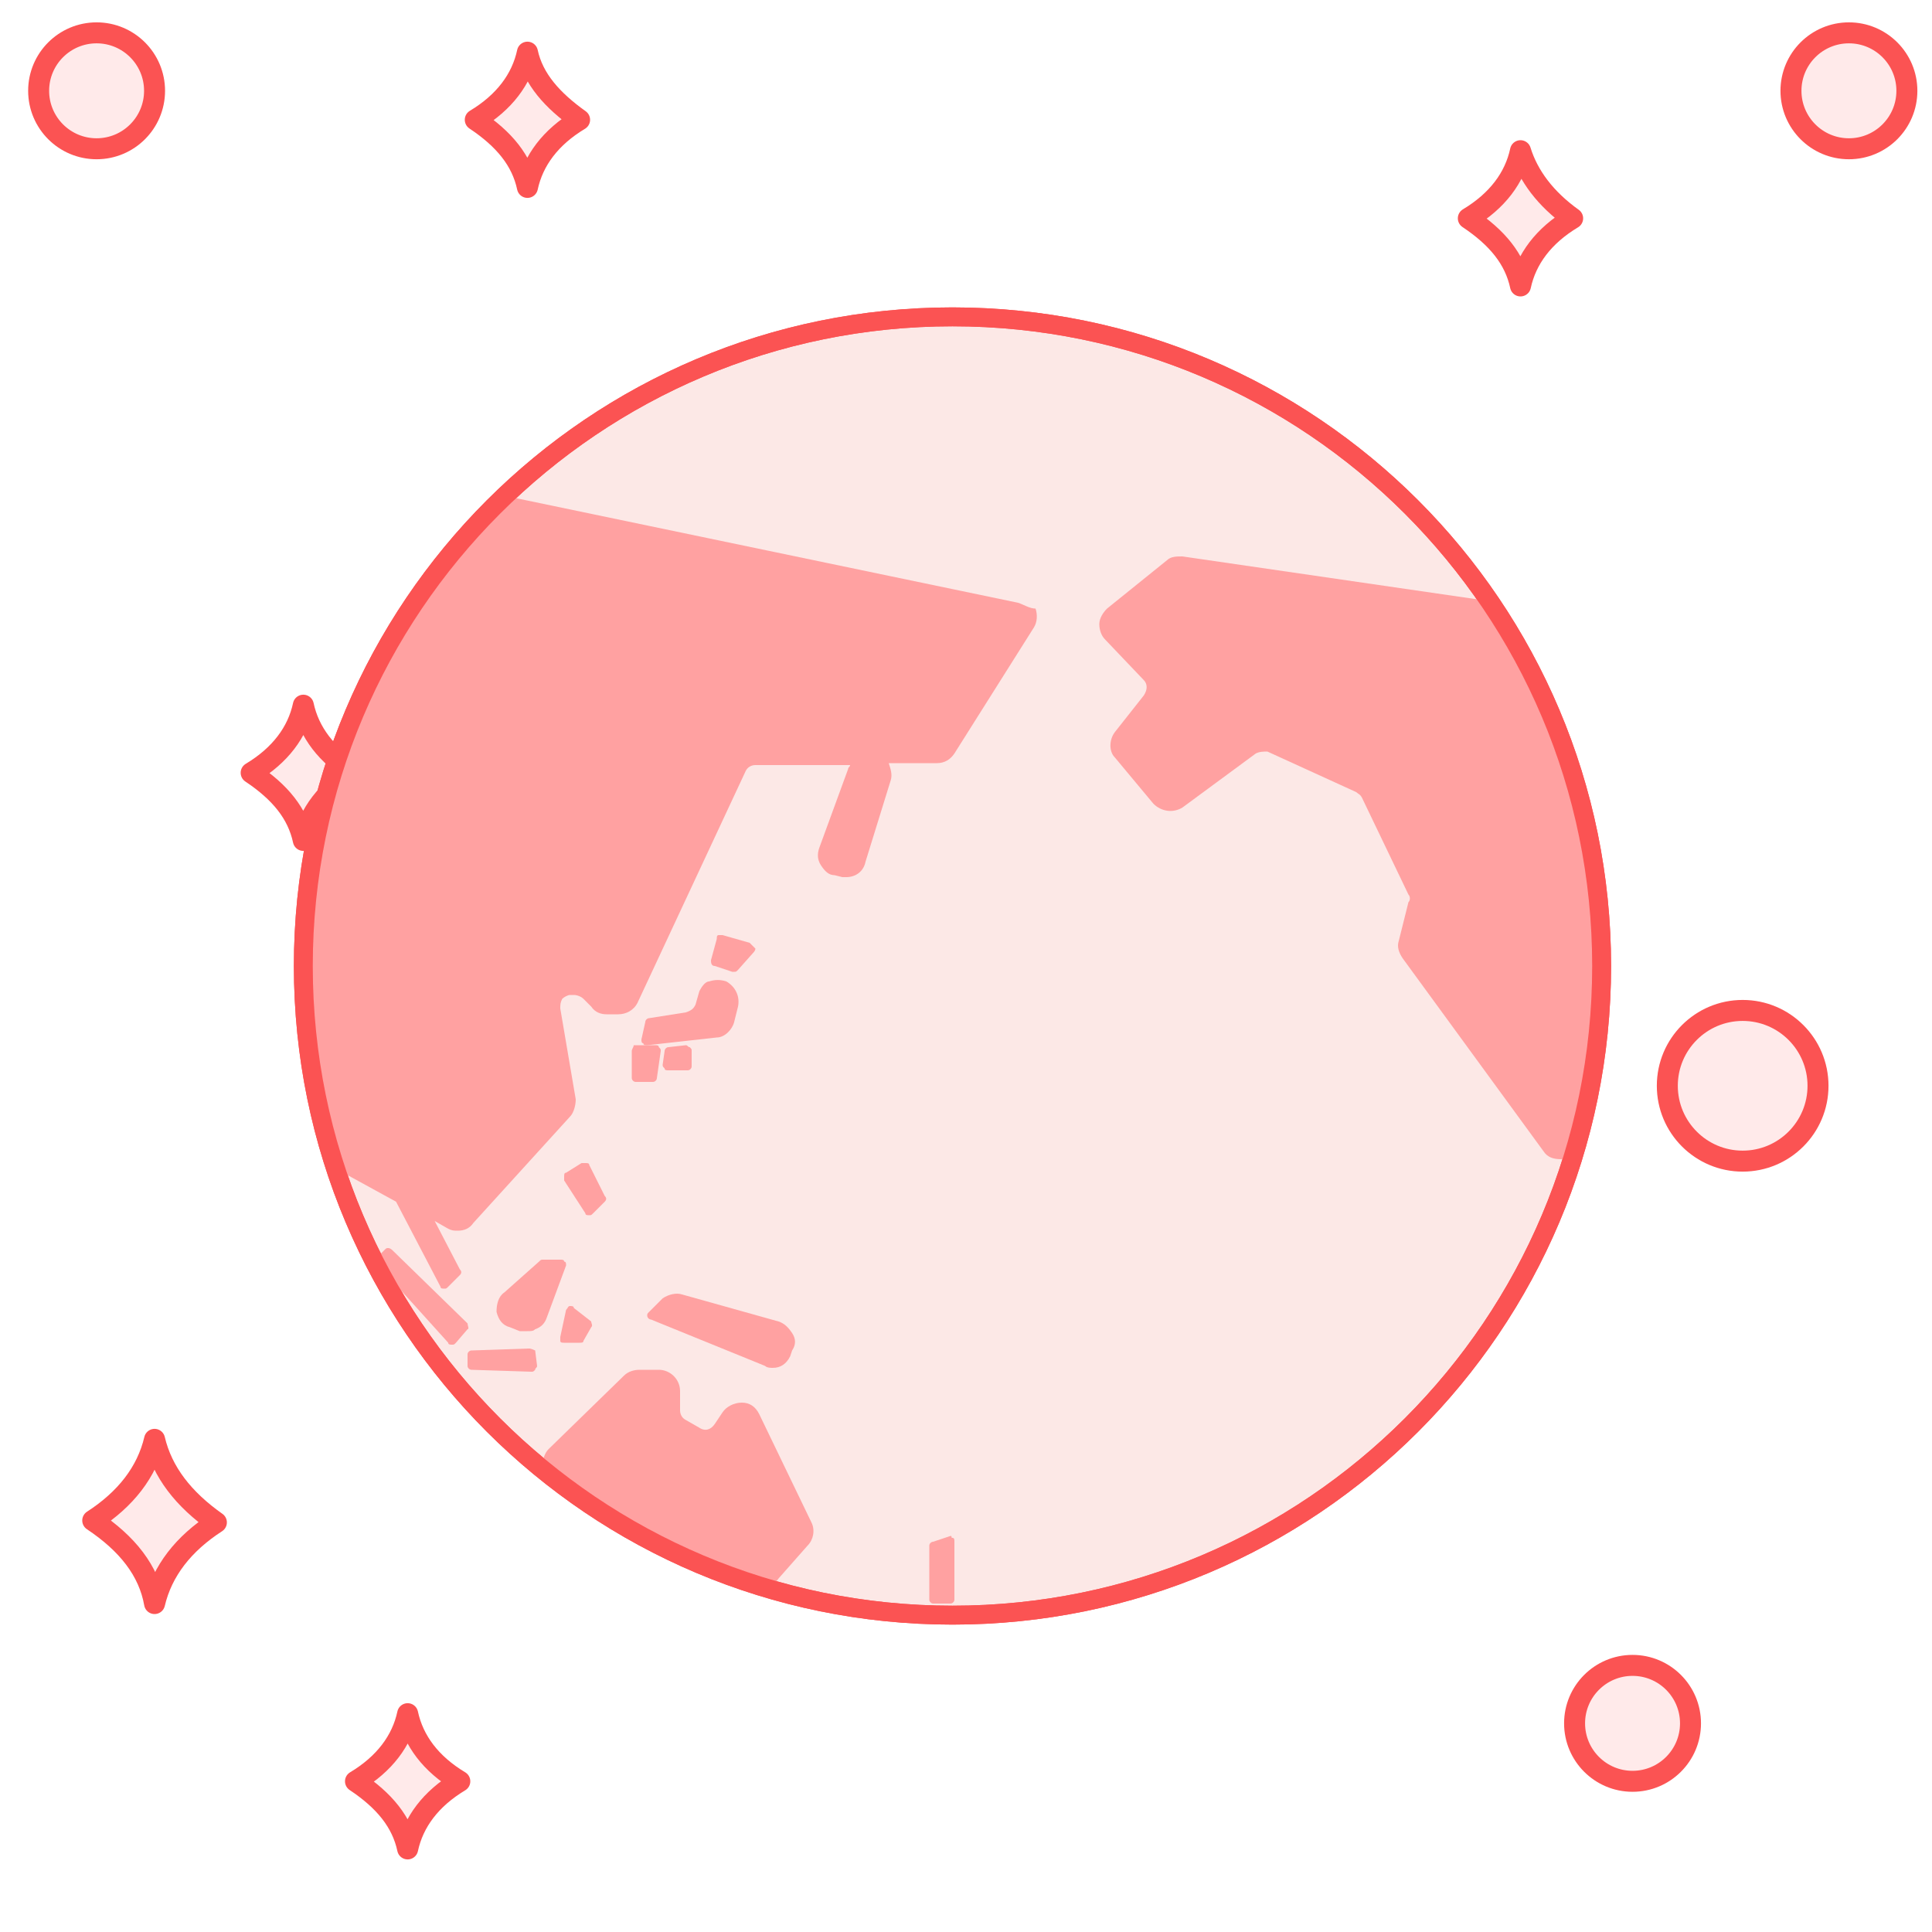
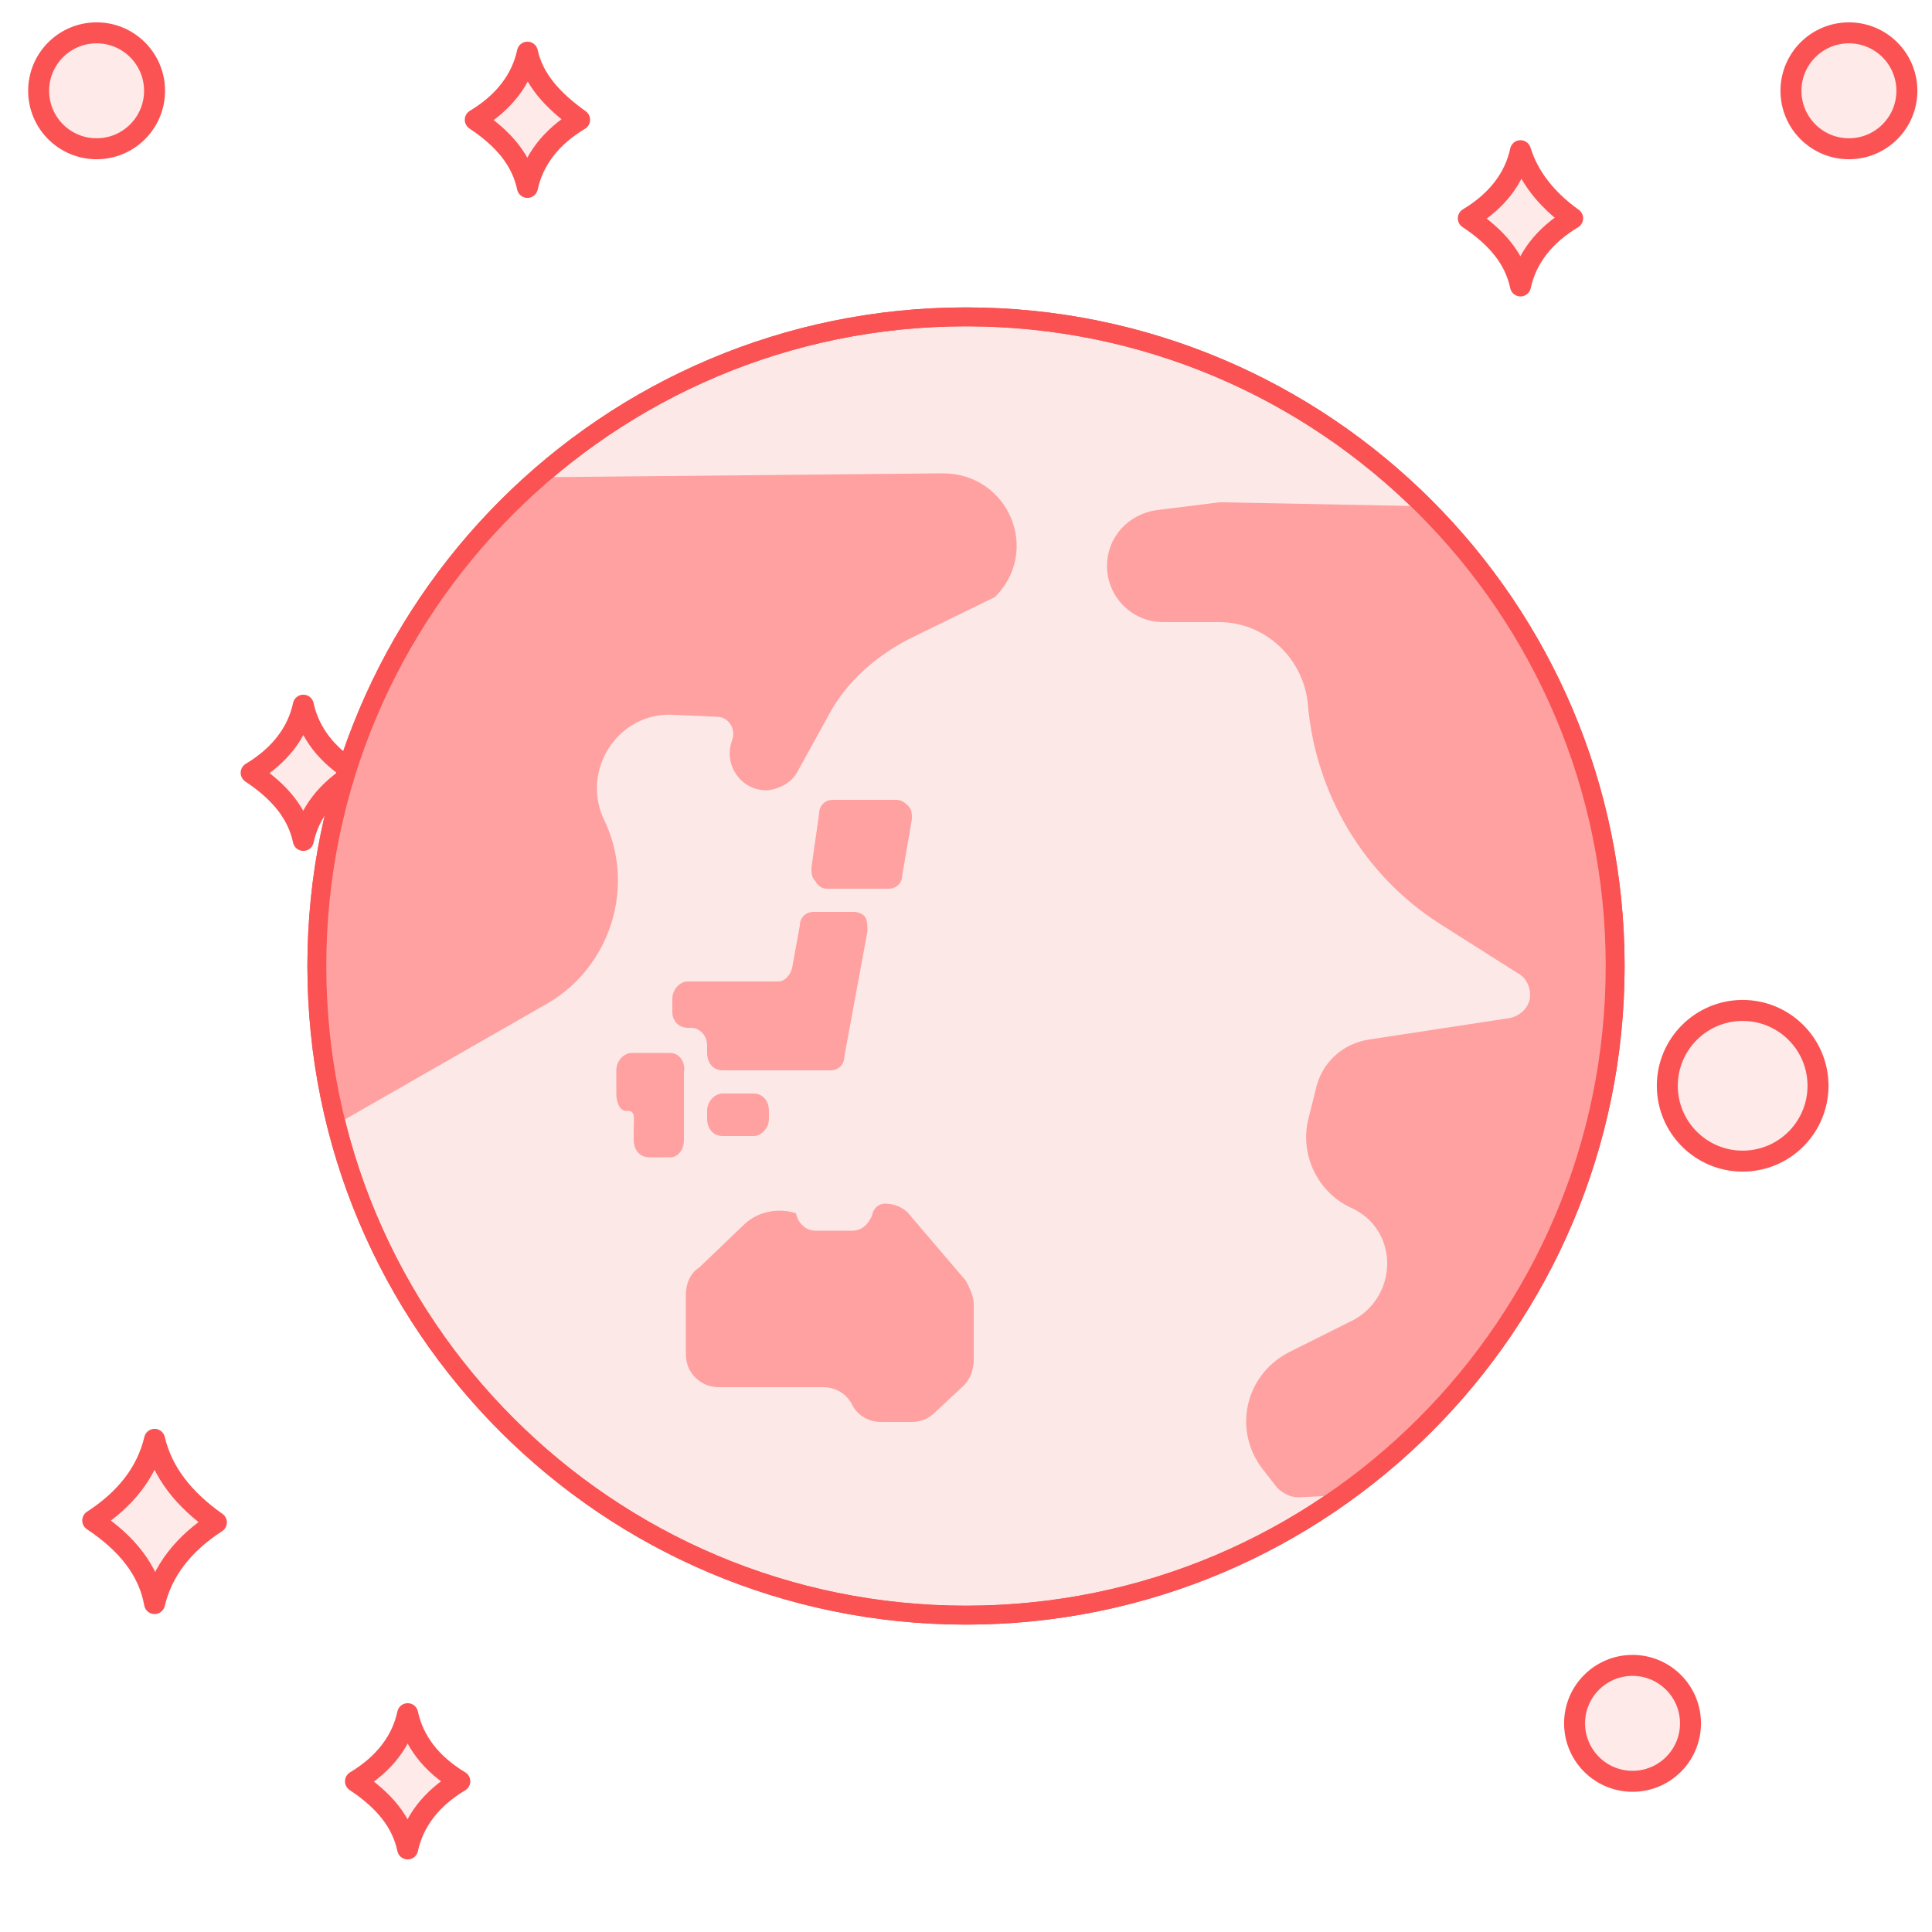
<svg xmlns="http://www.w3.org/2000/svg" version="1.1" id="レイヤー_1" x="0px" y="0px" viewBox="0 0 100 100" style="enable-background:new 0 0 100 100;" xml:space="preserve">
  <style type="text/css">
	.st0{fill:#FFEAEA;stroke:#FB5353;stroke-width:1.086;stroke-miterlimit:10;}
	.st1{fill:#FFEAEA;stroke:#FB5353;stroke-width:1.086;stroke-linejoin:round;stroke-miterlimit:10;}
	.st2{fill:#FCE8E6;stroke:#FB5353;stroke-width:0.978;stroke-miterlimit:10;}
	.st3{fill:#FFA1A1;}
	.st4{fill:none;stroke:#FB5353;stroke-width:0.978;stroke-miterlimit:10;}
</style>
  <circle class="st0" cx="90.2" cy="56.2" r="3.9" />
  <path class="st1" d="M15.7,36.5c-0.3,1.4-1.2,2.6-2.7,3.5c1.5,1,2.4,2.1,2.7,3.5c0.3-1.4,1.2-2.6,2.7-3.5  C16.9,39.1,16,37.9,15.7,36.5z" />
  <path class="st1" d="M27.3,2.7c-0.3,1.4-1.2,2.6-2.7,3.5c1.5,1,2.4,2.1,2.7,3.5c0.3-1.4,1.2-2.6,2.7-3.5C28.6,5.2,27.6,4.1,27.3,2.7  z" />
  <circle class="st0" cx="84.5" cy="89.2" r="3" />
  <circle class="st0" cx="95.7" cy="4.7" r="3" />
  <circle class="st0" cx="5" cy="4.7" r="3" />
  <path class="st1" d="M78.7,7.8c-0.3,1.4-1.2,2.6-2.7,3.5c1.5,1,2.4,2.1,2.7,3.5c0.3-1.4,1.2-2.6,2.7-3.5C80,10.3,79.1,9.1,78.7,7.8z  " />
  <path class="st1" d="M21.1,88.7c-0.3,1.4-1.2,2.6-2.7,3.5c1.5,1,2.4,2.1,2.7,3.5c0.3-1.4,1.2-2.6,2.7-3.5  C22.3,91.3,21.4,90.1,21.1,88.7z" />
  <path class="st1" d="M8,74.5c-0.4,1.7-1.5,3.1-3.2,4.2C6.6,79.9,7.7,81.3,8,83c0.4-1.7,1.5-3.1,3.2-4.2C9.5,77.6,8.4,76.2,8,74.5z" />
+   <circle class="st2" cx="50" cy="50" r="33.6" />
  <g>
-     <circle class="st2" cx="49.3" cy="50" r="33.6" />
-     <g>
-       <path class="st3" d="M52.7,31.2l-26.4-5.5c-0.4-0.1-0.7,0-1,0.3c-6.4,6.4-9.9,14.9-9.9,23.9c0,3.4,0.5,6.8,1.5,10    c0.1,0.3,0.3,0.5,0.5,0.6l3.1,1.7l2.3,4.4c0,0.1,0.1,0.1,0.2,0.1l0,0c0.1,0,0.1,0,0.2-0.1l0.6-0.6c0.1-0.1,0.1-0.2,0-0.3l-1.3-2.5    l0.7,0.4c0.2,0.1,0.3,0.1,0.5,0.1c0.3,0,0.6-0.1,0.8-0.4l5-5.5c0.2-0.2,0.3-0.6,0.3-0.9L29,52.2c0-0.2,0-0.3,0.1-0.5    c0.1-0.1,0.3-0.2,0.4-0.2h0.2c0.2,0,0.4,0.1,0.5,0.2l0.4,0.4c0.2,0.3,0.5,0.4,0.8,0.4H32c0.4,0,0.8-0.2,1-0.6l5.6-12    c0.1-0.2,0.3-0.3,0.5-0.3H44c0,0.1-0.1,0.1-0.1,0.2l-1.5,4.1c-0.1,0.3-0.1,0.6,0.1,0.9c0.2,0.3,0.4,0.5,0.7,0.5l0.4,0.1    c0.1,0,0.2,0,0.2,0c0.5,0,0.9-0.3,1-0.8l1.3-4.2c0.1-0.3,0-0.6-0.1-0.9h2.5c0.4,0,0.7-0.2,0.9-0.5l4.1-6.5c0.2-0.3,0.2-0.7,0.1-1    C53.3,31.5,53,31.3,52.7,31.2z" />
-       <path class="st3" d="M39.3,73.2c-0.2-0.4-0.5-0.6-0.9-0.6s-0.8,0.2-1,0.5l0,0L37,73.7c-0.2,0.3-0.5,0.4-0.8,0.2l-0.7-0.4    c-0.2-0.1-0.3-0.3-0.3-0.5v-1c0-0.6-0.5-1.1-1.1-1.1h-1c-0.3,0-0.6,0.1-0.8,0.3L28.4,75c-0.2,0.2-0.3,0.5-0.3,0.8s0.2,0.6,0.4,0.8    c3.2,2.5,6.8,4.3,10.7,5.5c0.1,0,0.2,0,0.3,0c0.3,0,0.6-0.1,0.8-0.4l1.5-1.7c0.3-0.3,0.4-0.8,0.2-1.2L39.3,73.2z" />
-       <path class="st3" d="M77.8,31.6c-0.2-0.3-0.4-0.4-0.8-0.5l-15.8-2.3c-0.3,0-0.6,0-0.8,0.2l-3.1,2.5c-0.2,0.2-0.4,0.5-0.4,0.8    s0.1,0.6,0.3,0.8l2,2.1c0.2,0.2,0.2,0.5,0,0.8l-1.5,1.9c-0.3,0.4-0.3,1,0,1.3l2,2.4c0.4,0.4,1,0.5,1.5,0.2L65,39    c0.2-0.1,0.4-0.1,0.6-0.1l4.6,2.1c0.1,0.1,0.2,0.1,0.3,0.3l2.4,5c0.1,0.1,0.1,0.3,0,0.4l-0.5,2c-0.1,0.3,0,0.6,0.2,0.9l7.3,10    c0.2,0.3,0.5,0.4,0.9,0.4c0.1,0,0.1,0,0.2,0c0.4-0.1,0.7-0.4,0.8-0.8c0.9-3,1.3-6.1,1.3-9.2C83.1,43.4,81.3,37.1,77.8,31.6z" />
-       <path class="st3" d="M33.6,67.9c-0.1,0.1-0.1,0.1-0.1,0.2s0.1,0.2,0.2,0.2l5.9,2.4c0.1,0.1,0.3,0.1,0.4,0.1c0.4,0,0.7-0.2,0.9-0.6    l0.1-0.3c0.2-0.3,0.2-0.6,0-0.9s-0.4-0.5-0.7-0.6l-5-1.4c-0.3-0.1-0.7,0-1,0.2L33.6,67.9z" />
-       <path class="st3" d="M29.2,65.3c0-0.1-0.1-0.1-0.2-0.1h-0.9c-0.1,0-0.1,0-0.2,0.1l-1.8,1.6c-0.3,0.2-0.4,0.6-0.4,1    c0.1,0.4,0.3,0.7,0.7,0.8l0.5,0.2c0.1,0,0.2,0,0.4,0c0.2,0,0.3,0,0.4-0.1c0.3-0.1,0.5-0.3,0.6-0.6l1-2.7    C29.3,65.4,29.3,65.3,29.2,65.3z" />
-       <path class="st3" d="M38.8,48.8l-1.4-0.4c-0.1,0-0.1,0-0.2,0c-0.1,0-0.1,0.1-0.1,0.2l-0.3,1.1c0,0.1,0,0.3,0.2,0.3l0.9,0.3H38    c0.1,0,0.1,0,0.2-0.1l0.8-0.9c0.1-0.1,0.1-0.2,0.1-0.2C38.9,48.9,38.9,48.9,38.8,48.8z" />
-       <path class="st3" d="M36.2,51.3L36,52c-0.1,0.2-0.2,0.3-0.5,0.4l-1.9,0.3c-0.1,0-0.2,0.1-0.2,0.2l-0.2,0.9c0,0.1,0,0.2,0.1,0.2    c0,0.1,0.1,0.1,0.2,0.1l0,0l3.6-0.4c0.4,0,0.8-0.4,0.9-0.8l0.2-0.8c0.1-0.5-0.1-1-0.6-1.3c-0.3-0.1-0.6-0.1-0.9,0    C36.5,50.8,36.3,51.1,36.2,51.3z" />
-       <path class="st3" d="M32.7,54.4v1.4c0,0.1,0.1,0.2,0.2,0.2h0.9c0.1,0,0.2-0.1,0.2-0.2l0.2-1.4c0-0.1,0-0.1-0.1-0.2    c0-0.1-0.1-0.1-0.2-0.1h-1.1C32.8,54.2,32.7,54.3,32.7,54.4z" />
-       <path class="st3" d="M35.6,55.4c0.1,0,0.2-0.1,0.2-0.2v-0.8c0-0.1,0-0.1-0.1-0.2c-0.1,0-0.1-0.1-0.2-0.1l-0.9,0.1    c-0.1,0-0.2,0.1-0.2,0.2l-0.1,0.7c0,0.1,0,0.1,0.1,0.2c0,0.1,0.1,0.1,0.2,0.1H35.6z" />
-       <path class="st3" d="M24.2,68.5l-3.9-3.8c0,0-0.1-0.1-0.2-0.1s-0.1,0-0.2,0.1l-0.4,0.4c-0.1,0.1-0.1,0.2,0,0.3l3.7,4.1    c0,0.1,0.1,0.1,0.2,0.1l0,0c0.1,0,0.1,0,0.2-0.1l0.6-0.7C24.3,68.8,24.2,68.6,24.2,68.5z" />
-       <path class="st3" d="M27.4,69.8l-3,0.1c-0.1,0-0.2,0.1-0.2,0.2v0.6c0,0.1,0.1,0.2,0.2,0.2l3.1,0.1l0,0c0.1,0,0.1,0,0.2-0.1    c0-0.1,0.1-0.1,0.1-0.2l-0.1-0.8C27.7,69.9,27.5,69.8,27.4,69.8z" />
-       <path class="st3" d="M29.5,67.6c-0.1,0-0.1,0.1-0.2,0.2L29,69.2c0,0.1,0,0.2,0,0.2c0,0.1,0.1,0.1,0.2,0.1H30c0.1,0,0.2,0,0.2-0.1    l0.4-0.7c0.1-0.1,0-0.2,0-0.3l-0.9-0.7C29.7,67.6,29.6,67.6,29.5,67.6z" />
-       <path class="st3" d="M31.3,62.2c0.1-0.1,0.1-0.2,0-0.3l-0.8-1.6c0-0.1-0.1-0.1-0.2-0.1s-0.1,0-0.2,0l-0.8,0.5    c-0.1,0-0.1,0.1-0.1,0.2s0,0.1,0,0.2l1.1,1.7c0,0.1,0.1,0.1,0.2,0.1l0,0c0.1,0,0.1,0,0.2-0.1L31.3,62.2z" />
-       <path class="st3" d="M49.2,79.5l-0.9,0.3c-0.1,0-0.2,0.1-0.2,0.2v2.8c0,0.1,0.1,0.2,0.2,0.2h0.9c0.1,0,0.2-0.1,0.2-0.2v-3    c0-0.1,0-0.2-0.1-0.2S49.3,79.5,49.2,79.5z" />
-     </g>
-     <circle class="st4" cx="49.3" cy="50" r="33.6" />
+     <path class="st3" d="M47.1,62.9c-0.3-0.4-0.8-0.6-1.3-0.6c-0.3,0-0.5,0.2-0.6,0.4L45.1,63c-0.2,0.4-0.5,0.7-1,0.7h-1.9   c-0.5,0-0.9-0.4-1-0.9c-0.9-0.3-1.9-0.1-2.6,0.5l-2.4,2.3c-0.5,0.3-0.7,0.9-0.7,1.4v3.1c0,1,0.8,1.7,1.7,1.7h5.4   c0.6,0,1.2,0.3,1.5,0.9s0.9,0.9,1.5,0.9h1.6c0.5,0,0.9-0.2,1.2-0.5l1.5-1.4c0.3-0.3,0.5-0.8,0.5-1.3v-2.9c0-0.4-0.2-0.8-0.4-1.2   L47.1,62.9z" />
+     <path class="st3" d="M37.4,56.6c-0.4,0-0.8,0.4-0.8,0.9v0.4c0,0.5,0.3,0.9,0.8,0.9h1.6c0.4,0,0.8-0.4,0.8-0.9v-0.4   c0-0.5-0.3-0.9-0.8-0.9H37.4z" />
+     <path class="st3" d="M34.7,54.5h-1.9h-0.1c-0.4,0-0.8,0.4-0.8,0.9v1.2c0,0.5,0.2,0.9,0.5,0.9h0.1c0.4,0,0.3,0.4,0.3,0.9v0.6   c0,0.5,0.3,0.9,0.8,0.9h1.1c0.4,0,0.7-0.4,0.7-0.9v-1.4v-2.1C35.5,54.9,35.1,54.5,34.7,54.5z" />
+     <path class="st3" d="M35.6,53.2h0.2c0.4,0,0.8,0.4,0.8,0.9v0.4c0,0.5,0.3,0.9,0.8,0.9H43c0.4,0,0.7-0.3,0.7-0.7l1.2-6.5   c0-0.3,0-0.5-0.1-0.7c-0.1-0.2-0.4-0.3-0.6-0.3h-2.1c-0.4,0-0.7,0.3-0.7,0.7L41,50.1c-0.1,0.4-0.4,0.7-0.7,0.7h-4.7   c-0.4,0-0.8,0.4-0.8,0.9v0.7C34.8,52.8,35.1,53.2,35.6,53.2z" />
+     <path class="st3" d="M42.8,46H46c0.4,0,0.7-0.3,0.7-0.7l0.5-2.9c0-0.3,0-0.5-0.2-0.7s-0.4-0.3-0.6-0.3h-3.3c-0.4,0-0.7,0.3-0.7,0.7   L42,44.9c0,0.3,0,0.5,0.2,0.7C42.3,45.8,42.5,46,42.8,46z" />
+     <path class="st3" d="M83.6,50.1c0-9.4-3.8-17.8-10-23.9L63.3,26c-0.1,0-0.1,0-0.2,0l-3.2,0.4c-1.5,0.2-2.6,1.4-2.6,2.9   c0,1.6,1.3,2.9,2.9,2.9h2.9c2.4,0,4.4,1.9,4.6,4.3c0.4,4.6,2.9,8.8,6.8,11.3l4.1,2.6c0.4,0.2,0.6,0.7,0.6,1.1   c0,0.6-0.5,1.1-1.1,1.2l-7.2,1.1c-1.4,0.2-2.5,1.2-2.8,2.6l-0.4,1.6c-0.4,1.8,0.5,3.7,2.2,4.5c2.5,1.1,2.5,4.5,0.2,5.8l-3.4,1.7   c-2.3,1.2-2.9,4.1-1.3,6.1l0.7,0.9c0.3,0.3,0.7,0.5,1.1,0.5l2.2-0.1C78,71.4,83.6,61.4,83.6,50.1z" />
+     <path class="st3" d="M31.3,42.5C30,39.9,32,36.8,34.9,37l2.2,0.1c0.6,0,1,0.6,0.8,1.2c-0.5,1.3,0.5,2.7,1.9,2.6   c0.6-0.1,1.2-0.4,1.5-1l1.6-2.9c0.9-1.7,2.4-3,4.1-3.9l4.5-2.2c2.4-2.4,0.7-6.4-2.7-6.4l-20.6,0.2C21,30.8,16.4,39.9,16.4,50.1   c0,2.8,0.3,5.5,1,8.1l11-6.3C31.6,50,32.9,45.9,31.3,42.5z" />
  </g>
+   <circle class="st4" cx="50" cy="50" r="33.6" />
</svg>
